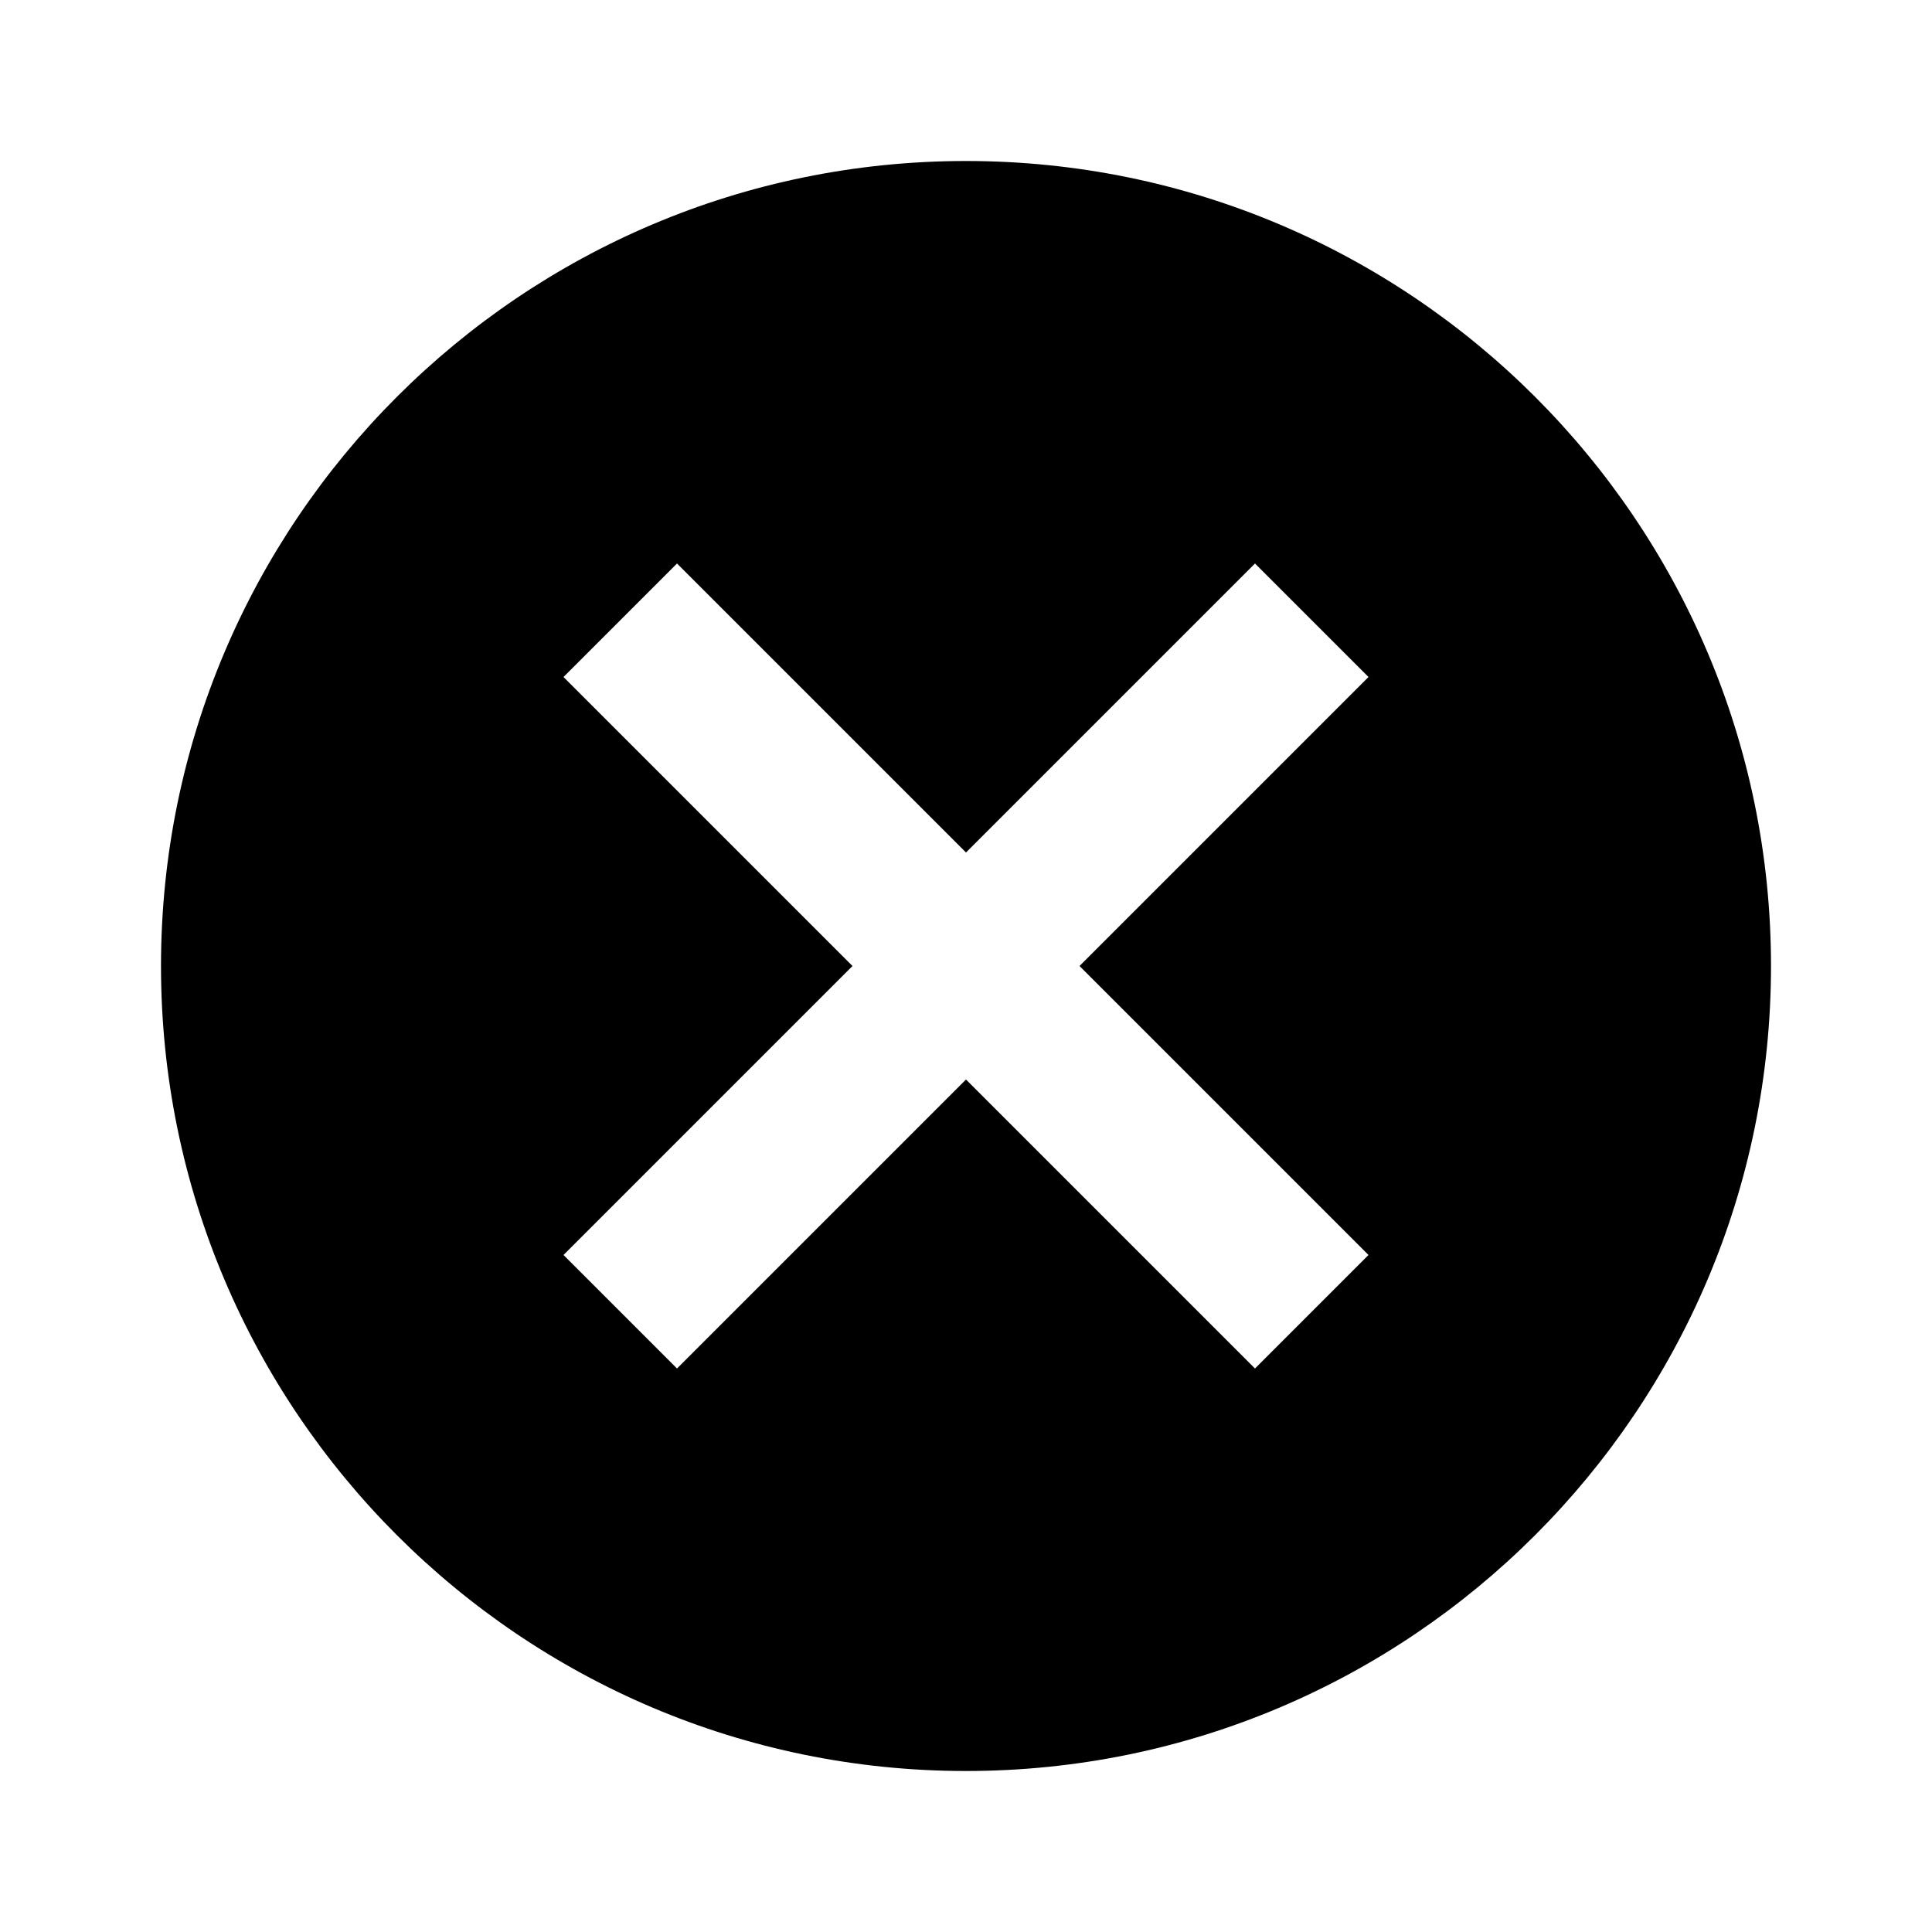
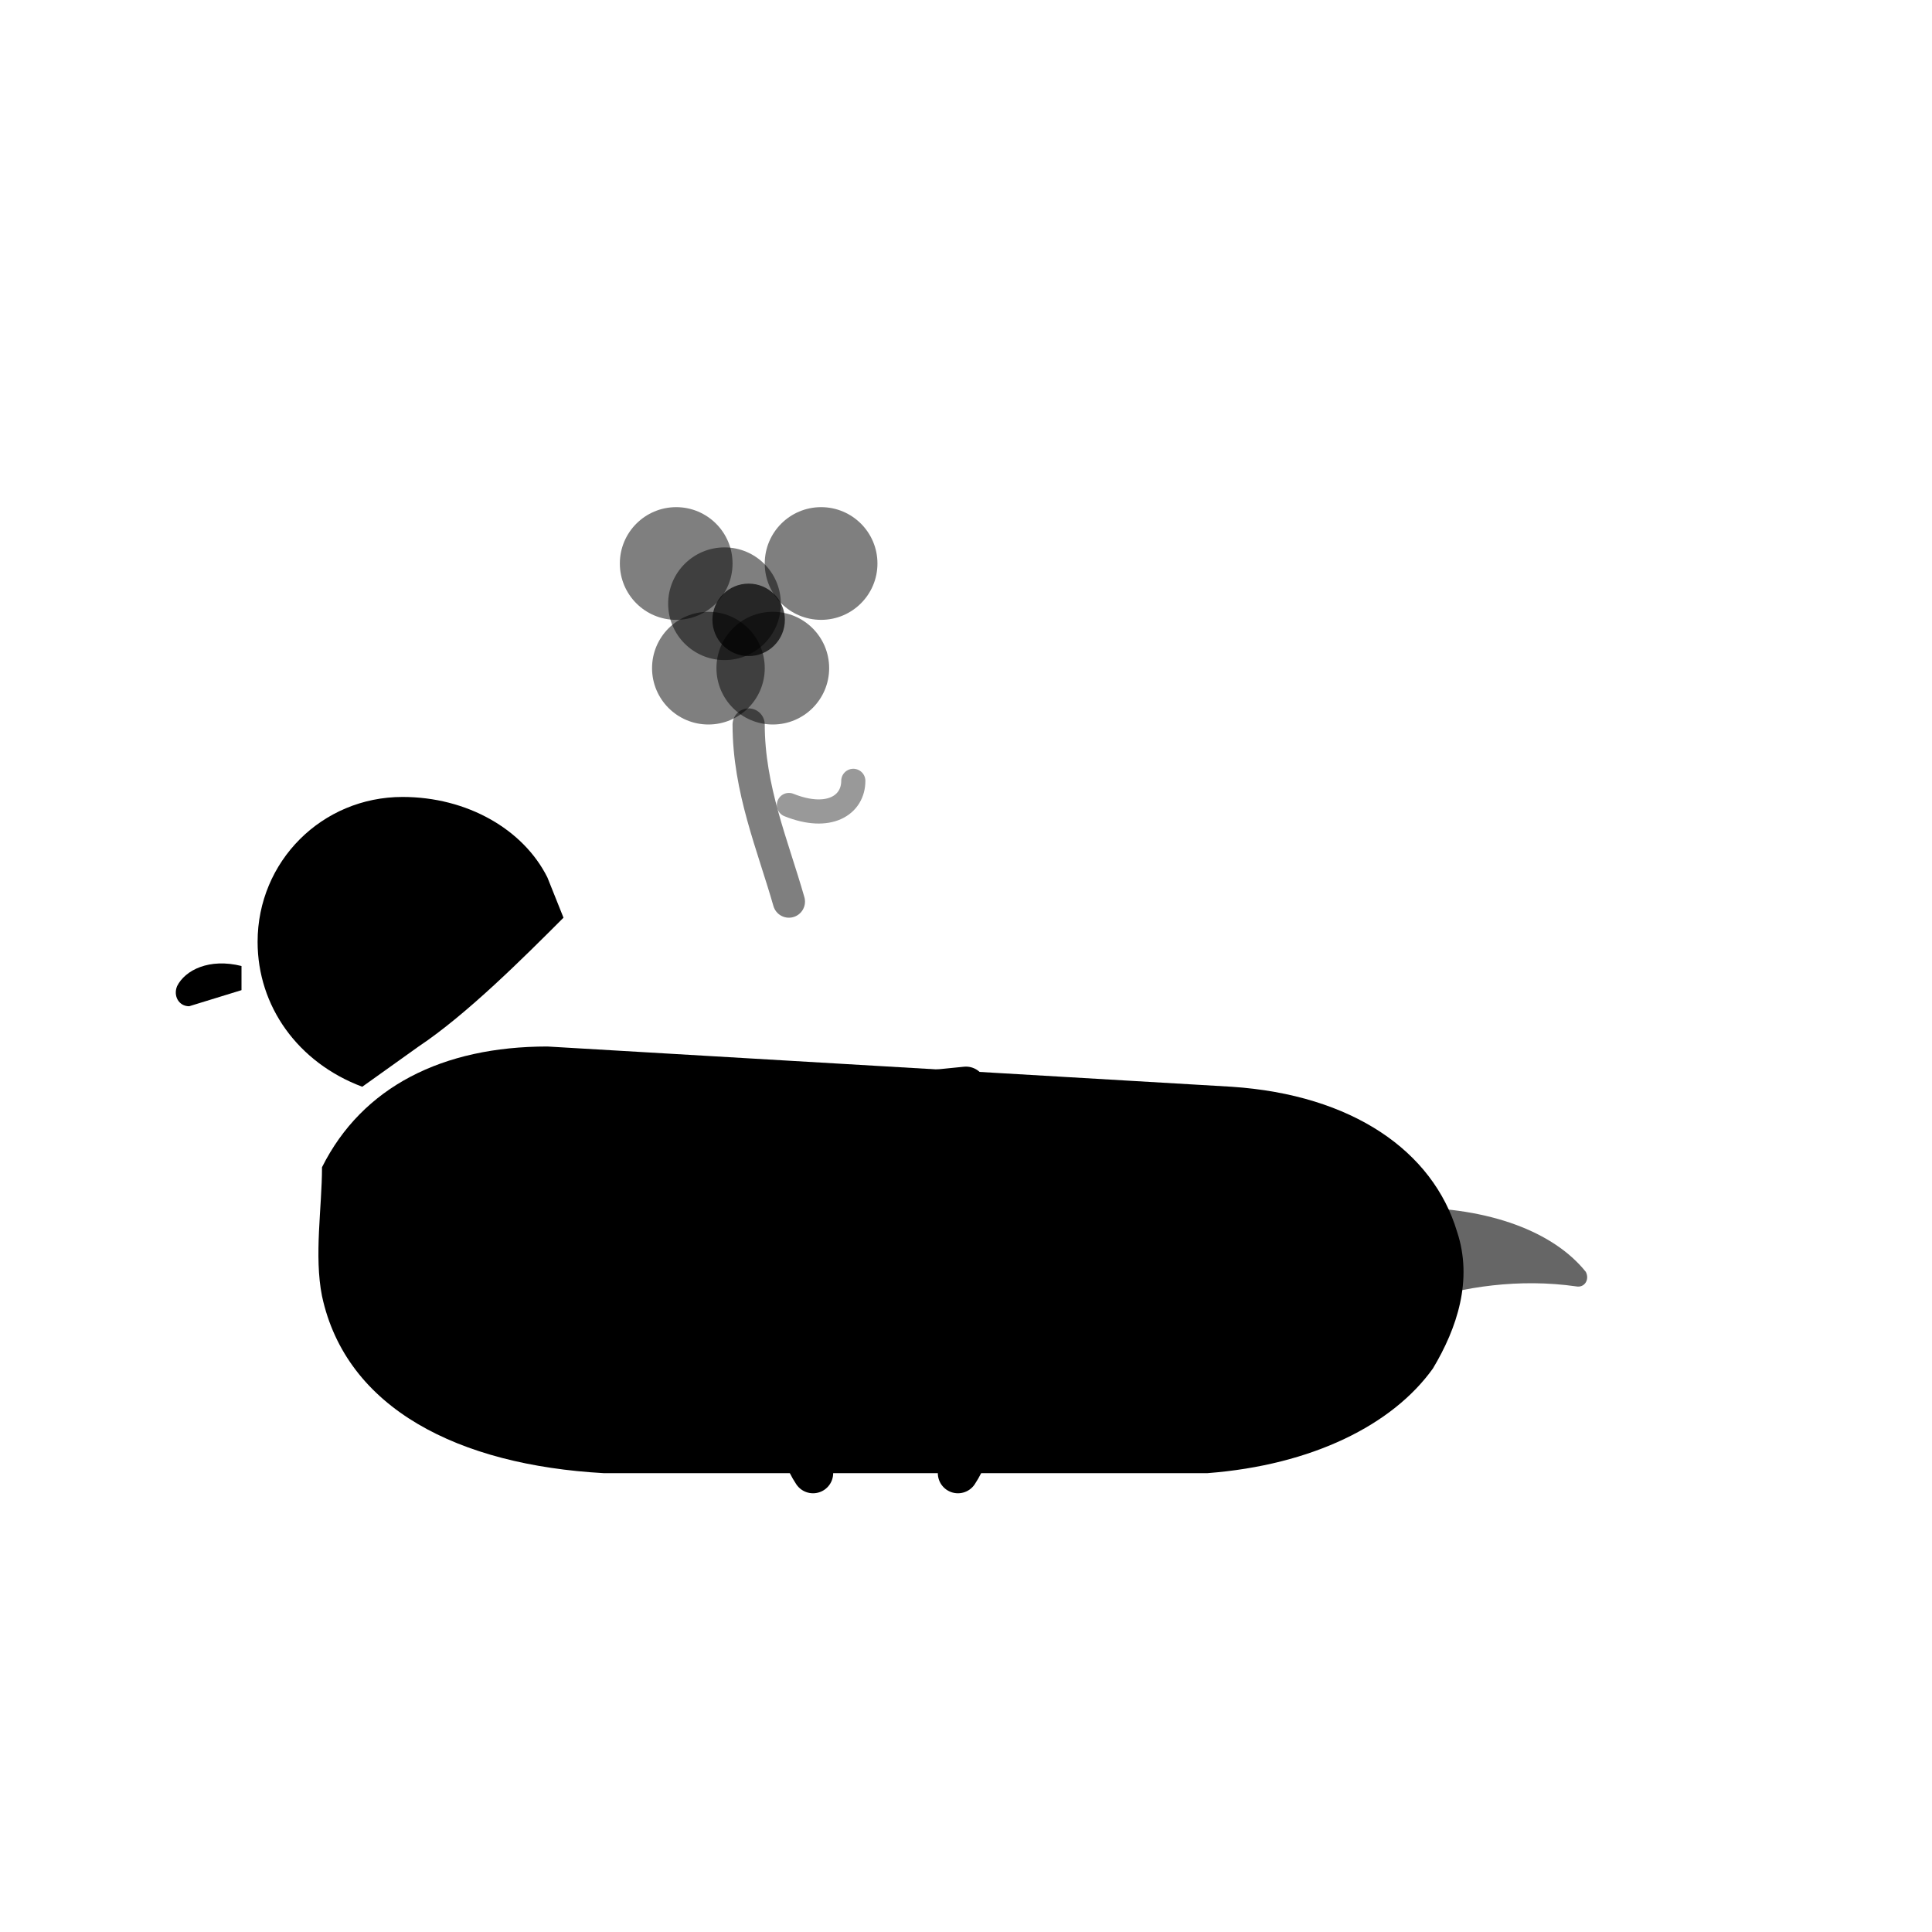
<svg xmlns="http://www.w3.org/2000/svg" viewBox="0 0 24 24" fill="currentColor">
-   <path d="M12 2C6.48 2 2 6.48 2 12s4.48 10 10 10 10-4.48 10-10S17.52 2 12 2Zm5 13.59L15.59 17 12 13.41 8.41 17 7 15.59 10.59 12 7 8.41 8.41 7 12 10.59 15.59 7 17 8.41 13.41 12 17 15.59Z" />
+   <path d="M4 14.5c0.5-1 1.5-1.5 2.8-1.5l8.5 0.5c1.5 0.1 2.5 0.8 2.8 1.8 0.2 0.6 0 1.2-0.3 1.7-0.5 0.7-1.5 1.2-2.8 1.3l-7.5 0c-1.8-0.1-3.2-0.8-3.5-2.2-0.1-0.5 0-1.1 0-1.6z" />
+   <path d="M4.5 13.5c-0.8-0.3-1.3-1-1.3-1.8 0-1 0.8-1.8 1.8-1.8 0.8 0 1.5 0.4 1.8 1l0.2 0.5c-0.5 0.5-1.2 1.2-1.8 1.6z" />
+   <path d="M4.5 11.5c0.4 0.15 0.8 0.15 1.2 0" fill="none" stroke="currentColor" stroke-width="0.5" stroke-linecap="round" />
+   <path d="M3 12c-0.4-0.1-0.7 0.05-0.8 0.25-0.05 0.12 0.02 0.25 0.15 0.25L3 12.3z" />
+   <line x1="7" y1="14" x2="12" y2="13.5" stroke="currentColor" stroke-width="0.5" stroke-linecap="round" fill="none" />
+   <line x1="7.5" y1="15" x2="12.5" y2="14.5" stroke="currentColor" stroke-width="0.5" stroke-linecap="round" fill="none" />
+   <path d="M17.5 15c1 0 1.8 0.3 2.2 0.8 0.05 0.1-0.02 0.2-0.12 0.18-0.7-0.1-1.4 0-2 0.2z" opacity="0.6" />
+   <path d="M10 17c-0.2 0.5-0.1 1 0.1 1.3" fill="none" stroke="currentColor" stroke-width="0.5" stroke-linecap="round" />
+   <path d="M12 17c0.2 0.5 0.1 1-0.1 1.3" fill="none" stroke="currentColor" stroke-width="0.5" stroke-linecap="round" />
+   <circle cx="9" cy="7.5" r="0.7" opacity="0.5" />
+   <circle cx="10.2" cy="7" r="0.7" opacity="0.5" />
+   <circle cx="9.6" cy="8.3" r="0.7" opacity="0.5" />
+   <circle cx="8.4" cy="7" r="0.7" opacity="0.5" />
+   <circle cx="8.8" cy="8.3" r="0.7" opacity="0.5" />
+   <circle cx="9.3" cy="7.7" r="0.45" opacity="0.7" />
+   <path d="M9.3 9c0 0.8 0.3 1.5 0.5 2.2" fill="none" stroke="currentColor" stroke-width="0.4" stroke-linecap="round" opacity="0.5" />
+   <path d="M9.8 10c0.5 0.2 0.8 0 0.8-0.3" fill="none" stroke="currentColor" stroke-width="0.3" stroke-linecap="round" opacity="0.4" />
+   <ellipse cx="11" cy="17.5" rx="6" ry="0.3" opacity="0.08" />
</svg>
